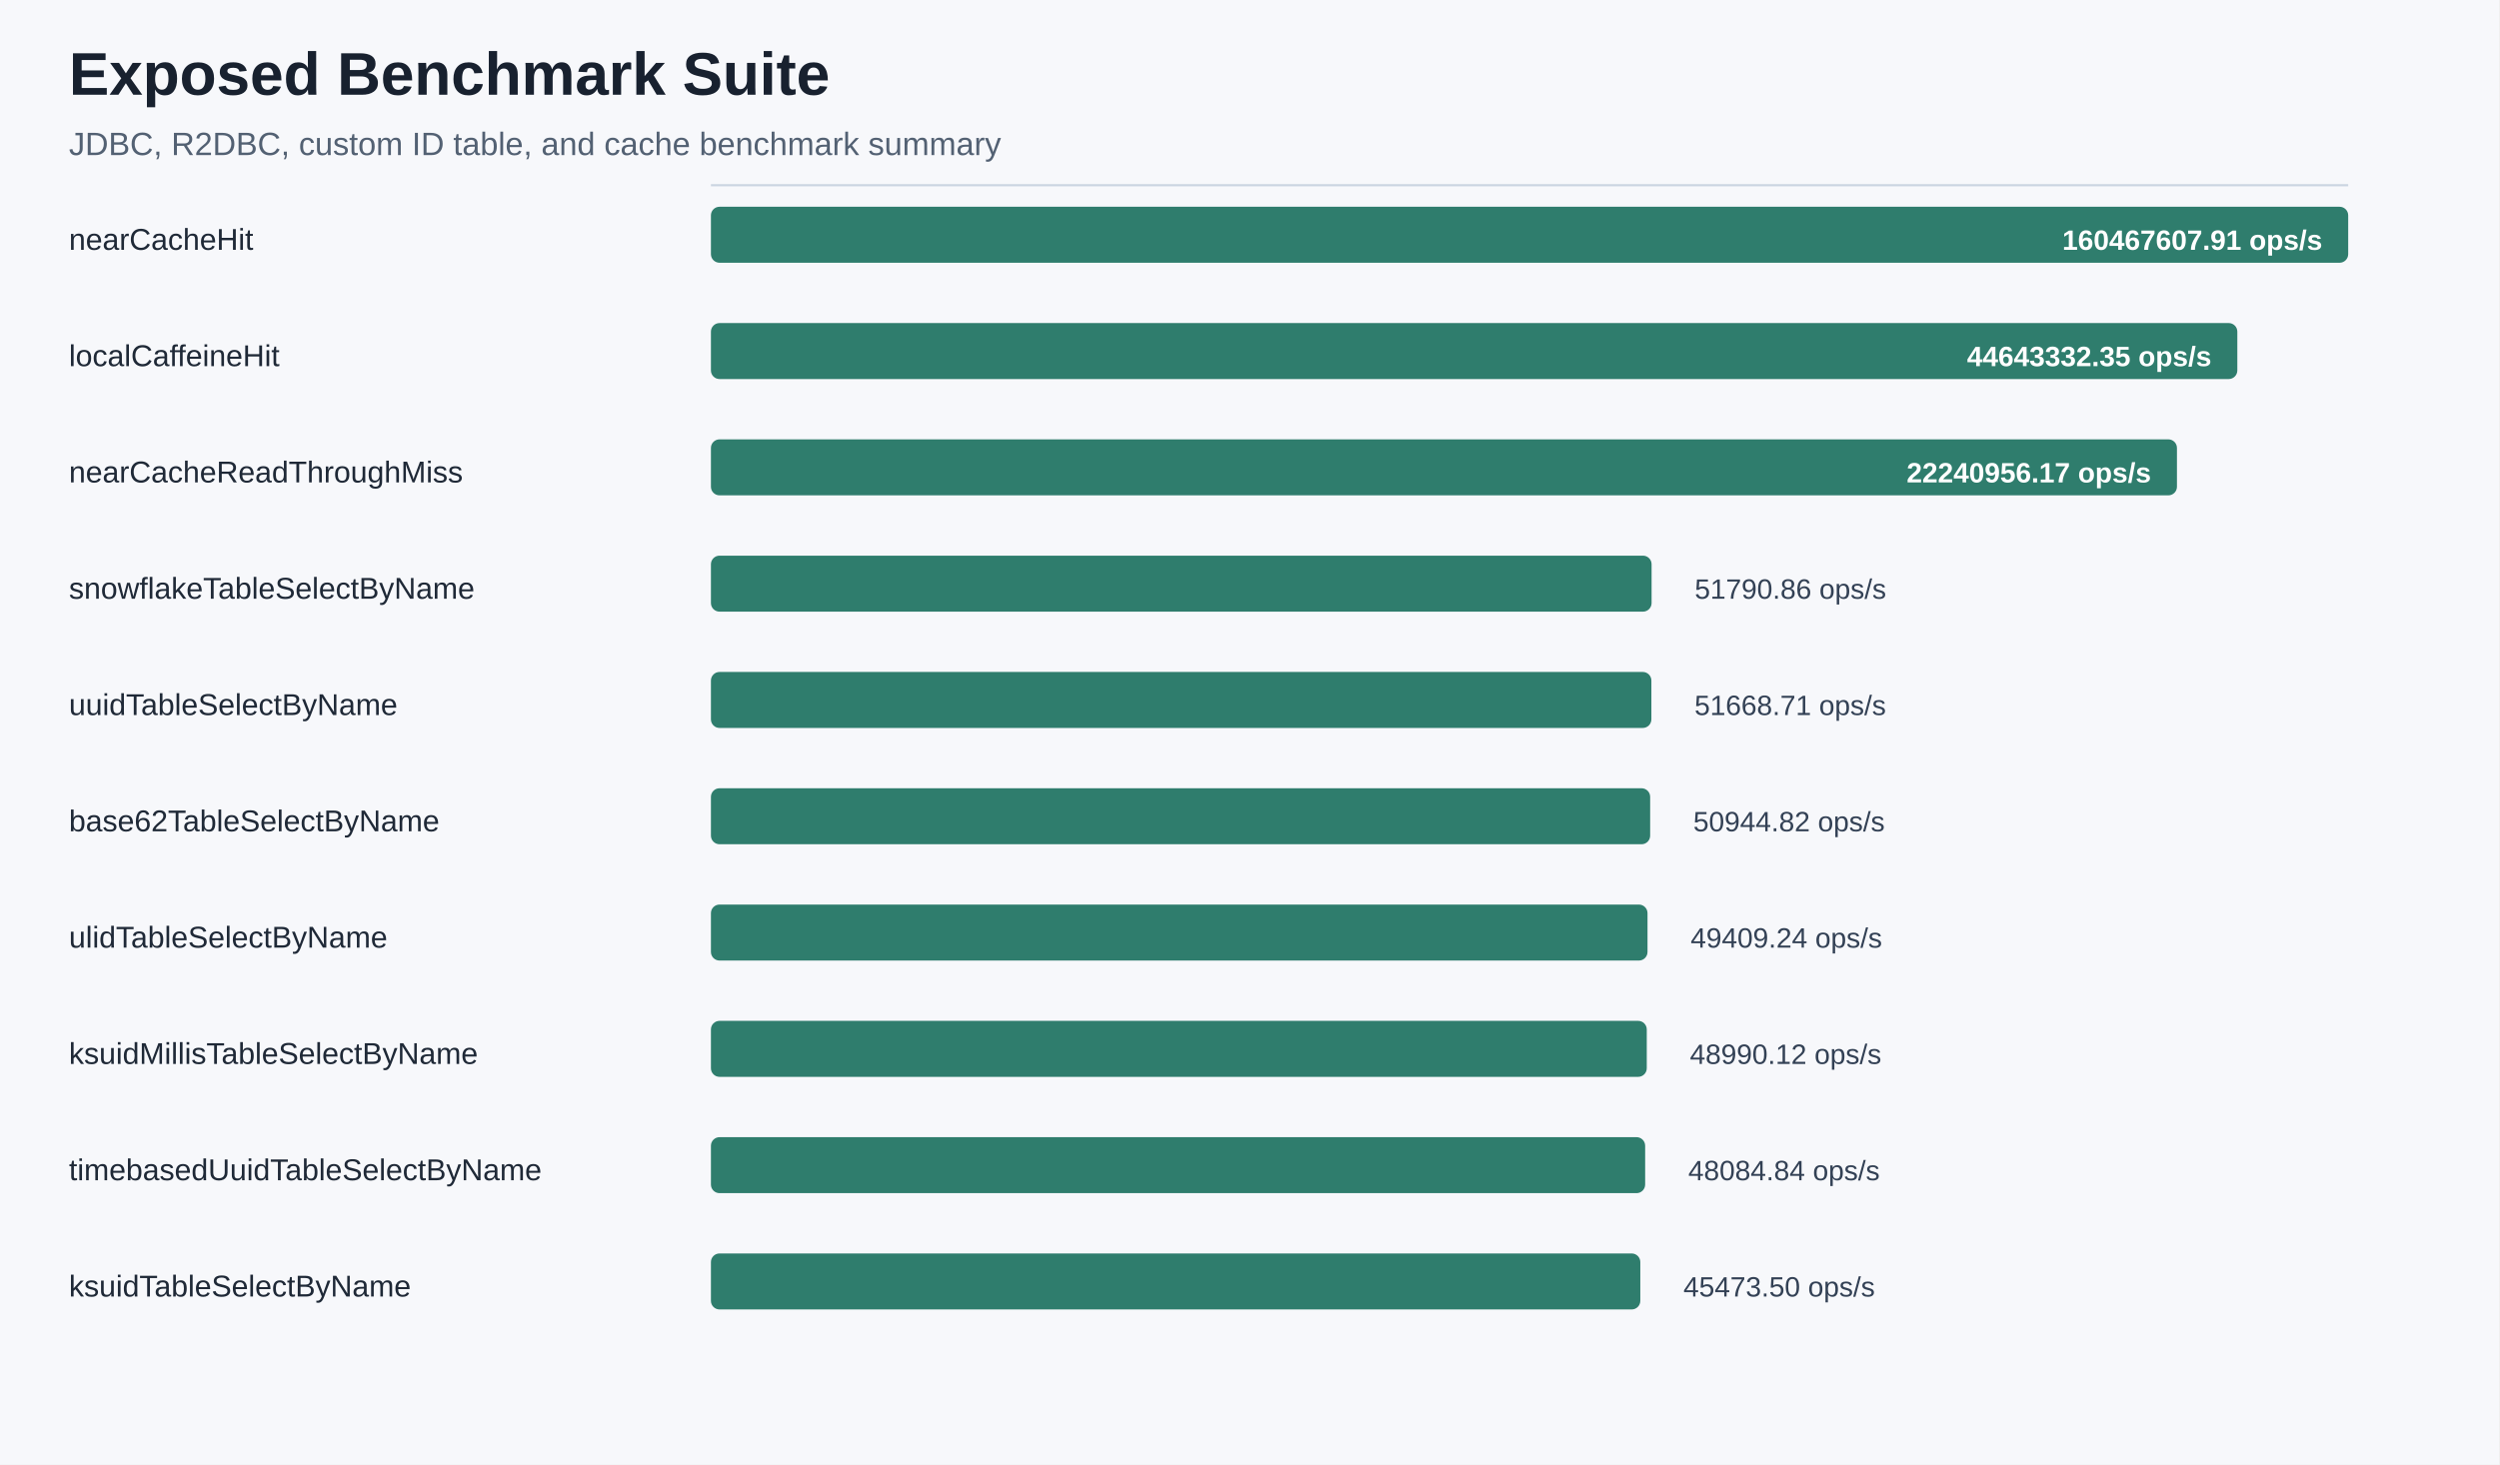
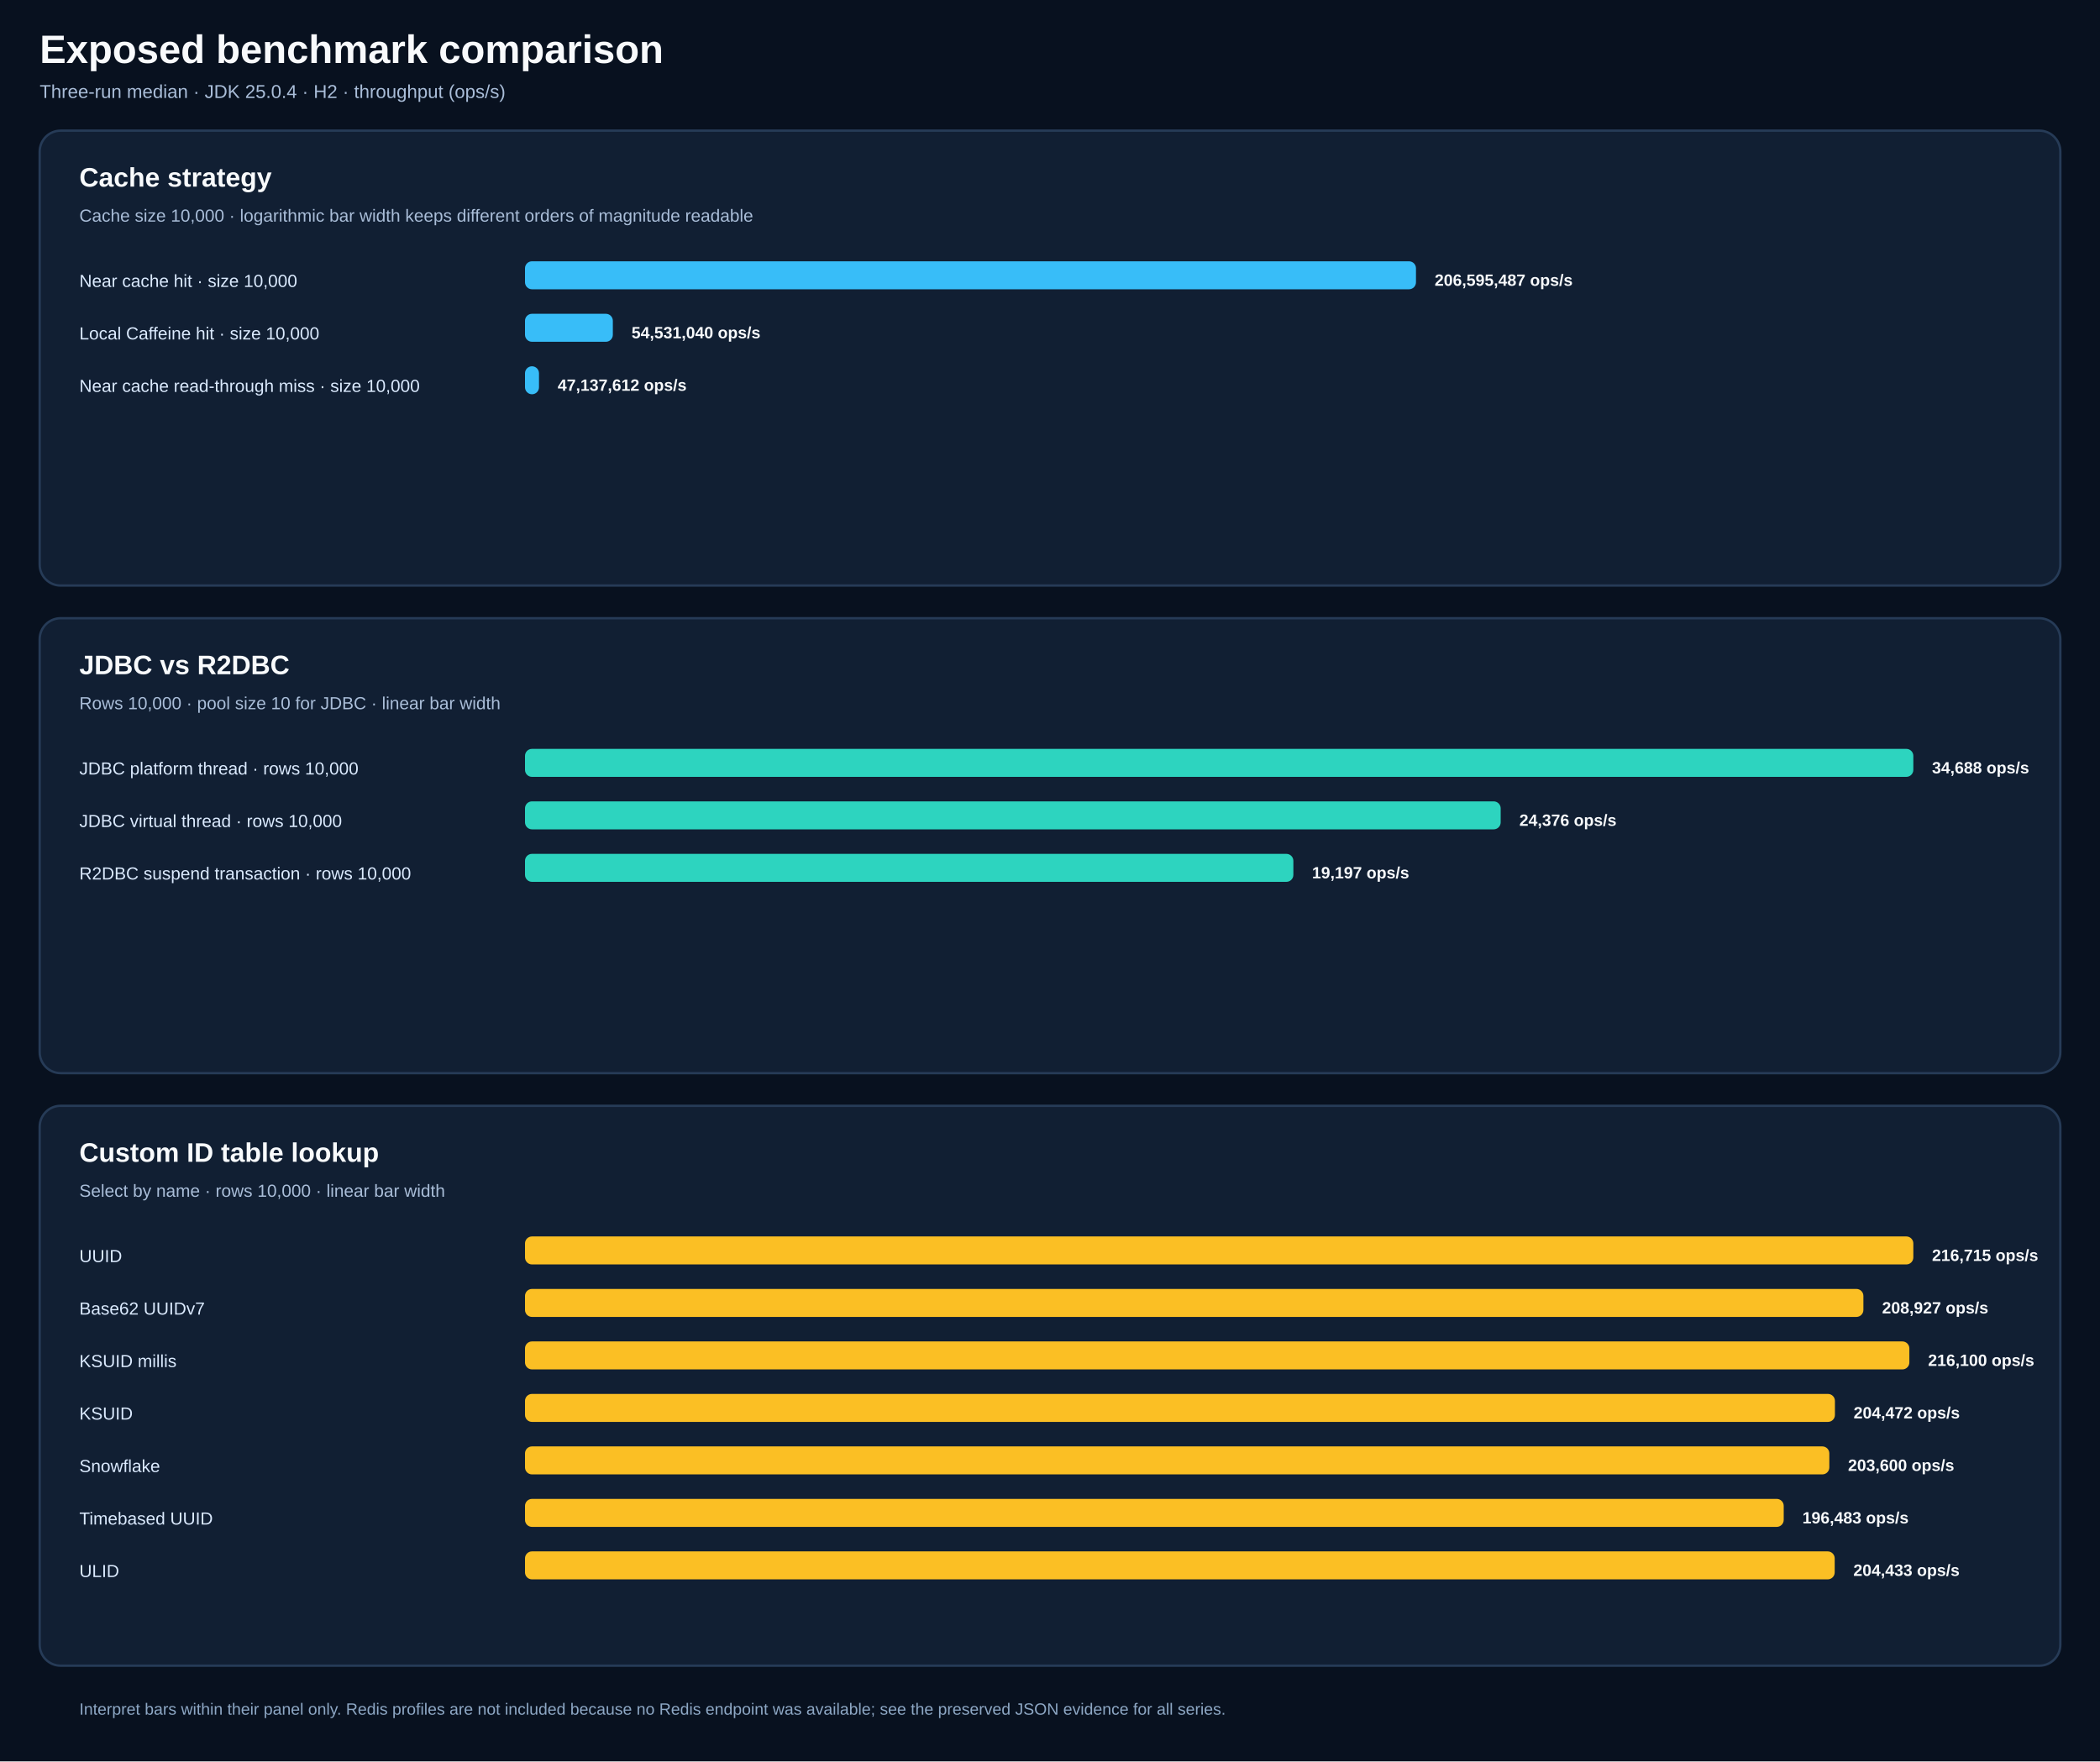
- <svg xmlns="http://www.w3.org/2000/svg" width="1160" height="680" viewBox="0 0 1160 680" role="img" aria-labelledby="title desc">
+ <svg xmlns="http://www.w3.org/2000/svg" width="1800" height="1510" viewBox="0 0 1800 1510" role="img" aria-labelledby="title desc">
  <style>
-     .bg { fill: #f7f8fb; }
-     .title { fill: #18212f; font: 700 28px Arial, sans-serif; }
-     .subtitle { fill: #536173; font: 15px Arial, sans-serif; }
-     .label { fill: #1f2937; font: 14px Arial, sans-serif; }
-     .score { fill: #334155; font: 13px Arial, sans-serif; }
-     .scoreInside { fill: #ffffff; font: 700 13px Arial, sans-serif; }
-     .bar { fill: #2f7d6d; }
-     .axis { stroke: #cbd5e1; stroke-width: 1; }
+     .background { fill: #08111f; }
+     .panel { fill: #111f33; stroke: #263b57; stroke-width: 2; }
+     .title { fill: #f8fafc; font: 700 34px Arial, sans-serif; }
+     .subtitle { fill: #a9bdd8; font: 16px Arial, sans-serif; }
+     .panelTitle { fill: #f8fafc; font: 700 23px Arial, sans-serif; }
+     .panelSubtitle { fill: #a9bdd8; font: 15px Arial, sans-serif; }
+     .label { fill: #dbeafe; font: 15px Arial, sans-serif; }
+     .value { fill: #f8fafc; font: 700 14px Arial, sans-serif; }
+     .footnote { fill: #8da7c4; font: 14px Arial, sans-serif; }
  </style>
-   <rect class="bg" width="1160" height="680" rx="0" />
-   <text x="32" y="44" class="title">Exposed Benchmark Suite</text>
-   <text x="32" y="72" class="subtitle">JDBC, R2DBC, custom ID table, and cache benchmark summary</text>
-   <line x1="330" y1="86" x2="1090" y2="86" class="axis" />
-   <text x="32" y="116" class="label">nearCacheHit</text>
-   <rect x="330" y="96" width="760.0" height="26" rx="4" class="bar" />
-   <text x="1078.0" y="116" class="scoreInside" text-anchor="end">160467607.91 ops/s</text>
-   <text x="32" y="170" class="label">localCaffeineHit</text>
-   <rect x="330" y="150" width="708.536" height="26" rx="4" class="bar" />
-   <text x="1026.536" y="170" class="scoreInside" text-anchor="end">44643332.35 ops/s</text>
-   <text x="32" y="224" class="label">nearCacheReadThroughMiss</text>
-   <rect x="330" y="204" width="680.509" height="26" rx="4" class="bar" />
-   <text x="998.509" y="224" class="scoreInside" text-anchor="end">22240956.17 ops/s</text>
-   <text x="32" y="278" class="label">snowflakeTableSelectByName</text>
-   <rect x="330" y="258" width="436.645" height="26" rx="4" class="bar" />
-   <text x="786.645" y="278" class="score">51790.86 ops/s</text>
-   <text x="32" y="332" class="label">uuidTableSelectByName</text>
-   <rect x="330" y="312" width="436.55" height="26" rx="4" class="bar" />
-   <text x="786.55" y="332" class="score">51668.71 ops/s</text>
-   <text x="32" y="386" class="label">base62TableSelectByName</text>
-   <rect x="330" y="366" width="435.982" height="26" rx="4" class="bar" />
-   <text x="785.982" y="386" class="score">50944.82 ops/s</text>
-   <text x="32" y="440" class="label">ulidTableSelectByName</text>
-   <rect x="330" y="420" width="434.751" height="26" rx="4" class="bar" />
-   <text x="784.751" y="440" class="score">49409.24 ops/s</text>
-   <text x="32" y="494" class="label">ksuidMillisTableSelectByName</text>
-   <rect x="330" y="474" width="434.408" height="26" rx="4" class="bar" />
-   <text x="784.408" y="494" class="score">48990.12 ops/s</text>
-   <text x="32" y="548" class="label">timebasedUuidTableSelectByName</text>
-   <rect x="330" y="528" width="433.658" height="26" rx="4" class="bar" />
-   <text x="783.658" y="548" class="score">48084.84 ops/s</text>
-   <text x="32" y="602" class="label">ksuidTableSelectByName</text>
-   <rect x="330" y="582" width="431.412" height="26" rx="4" class="bar" />
-   <text x="781.412" y="602" class="score">45473.50 ops/s</text>
+   <rect class="background" width="1800" height="1510" />
+   <text x="34" y="54" class="title">Exposed benchmark comparison</text>
+   <text x="34" y="84" class="subtitle">Three-run median · JDK 25.0.4 · H2 · throughput (ops/s)</text>
+   <rect x="34" y="112" width="1732" height="390" rx="18" class="panel" />
+   <text x="68" y="160" class="panelTitle">Cache strategy</text>
+   <text x="68" y="190" class="panelSubtitle">Cache size 10,000 · logarithmic bar width keeps different orders of magnitude readable</text>
+   <text x="68" y="246" class="label">Near cache hit · size 10,000</text>
+   <rect x="450" y="224" width="763.7" height="24" rx="6" fill="#38bdf8" />
+   <text x="1229.7" y="245" class="value">206,595,487 ops/s</text>
+   <text x="68" y="291" class="label">Local Caffeine hit · size 10,000</text>
+   <rect x="450" y="269" width="75.3" height="24" rx="6" fill="#38bdf8" />
+   <text x="541.3" y="290" class="value">54,531,040 ops/s</text>
+   <text x="68" y="336" class="label">Near cache read-through miss · size 10,000</text>
+   <rect x="450" y="314" width="12.0" height="24" rx="6" fill="#38bdf8" />
+   <text x="478.0" y="335" class="value">47,137,612 ops/s</text>
+   <rect x="34" y="530" width="1732" height="390" rx="18" class="panel" />
+   <text x="68" y="578" class="panelTitle">JDBC vs R2DBC</text>
+   <text x="68" y="608" class="panelSubtitle">Rows 10,000 · pool size 10 for JDBC · linear bar width</text>
+   <text x="68" y="664" class="label">JDBC platform thread · rows 10,000</text>
+   <rect x="450" y="642" width="1190.0" height="24" rx="6" fill="#2dd4bf" />
+   <text x="1656.0" y="663" class="value">34,688 ops/s</text>
+   <text x="68" y="709" class="label">JDBC virtual thread · rows 10,000</text>
+   <rect x="450" y="687" width="836.3" height="24" rx="6" fill="#2dd4bf" />
+   <text x="1302.3" y="708" class="value">24,376 ops/s</text>
+   <text x="68" y="754" class="label">R2DBC suspend transaction · rows 10,000</text>
+   <rect x="450" y="732" width="658.6" height="24" rx="6" fill="#2dd4bf" />
+   <text x="1124.6" y="753" class="value">19,197 ops/s</text>
+   <rect x="34" y="948" width="1732" height="480" rx="18" class="panel" />
+   <text x="68" y="996" class="panelTitle">Custom ID table lookup</text>
+   <text x="68" y="1026" class="panelSubtitle">Select by name · rows 10,000 · linear bar width</text>
+   <text x="68" y="1082" class="label">UUID</text>
+   <rect x="450" y="1060" width="1190.0" height="24" rx="6" fill="#fbbf24" />
+   <text x="1656.0" y="1081" class="value">216,715 ops/s</text>
+   <text x="68" y="1127" class="label">Base62 UUIDv7</text>
+   <rect x="450" y="1105" width="1147.2" height="24" rx="6" fill="#fbbf24" />
+   <text x="1613.2" y="1126" class="value">208,927 ops/s</text>
+   <text x="68" y="1172" class="label">KSUID millis</text>
+   <rect x="450" y="1150" width="1186.6" height="24" rx="6" fill="#fbbf24" />
+   <text x="1652.6" y="1171" class="value">216,100 ops/s</text>
+   <text x="68" y="1217" class="label">KSUID</text>
+   <rect x="450" y="1195" width="1122.8" height="24" rx="6" fill="#fbbf24" />
+   <text x="1588.8" y="1216" class="value">204,472 ops/s</text>
+   <text x="68" y="1262" class="label">Snowflake</text>
+   <rect x="450" y="1240" width="1118.0" height="24" rx="6" fill="#fbbf24" />
+   <text x="1584.0" y="1261" class="value">203,600 ops/s</text>
+   <text x="68" y="1307" class="label">Timebased UUID</text>
+   <rect x="450" y="1285" width="1078.9" height="24" rx="6" fill="#fbbf24" />
+   <text x="1544.9" y="1306" class="value">196,483 ops/s</text>
+   <text x="68" y="1352" class="label">ULID</text>
+   <rect x="450" y="1330" width="1122.6" height="24" rx="6" fill="#fbbf24" />
+   <text x="1588.6" y="1351" class="value">204,433 ops/s</text>
+   <text x="68" y="1470" class="footnote">Interpret bars within their panel only. Redis profiles are not included because no Redis endpoint was available; see the preserved JSON evidence for all series.</text>
</svg>
